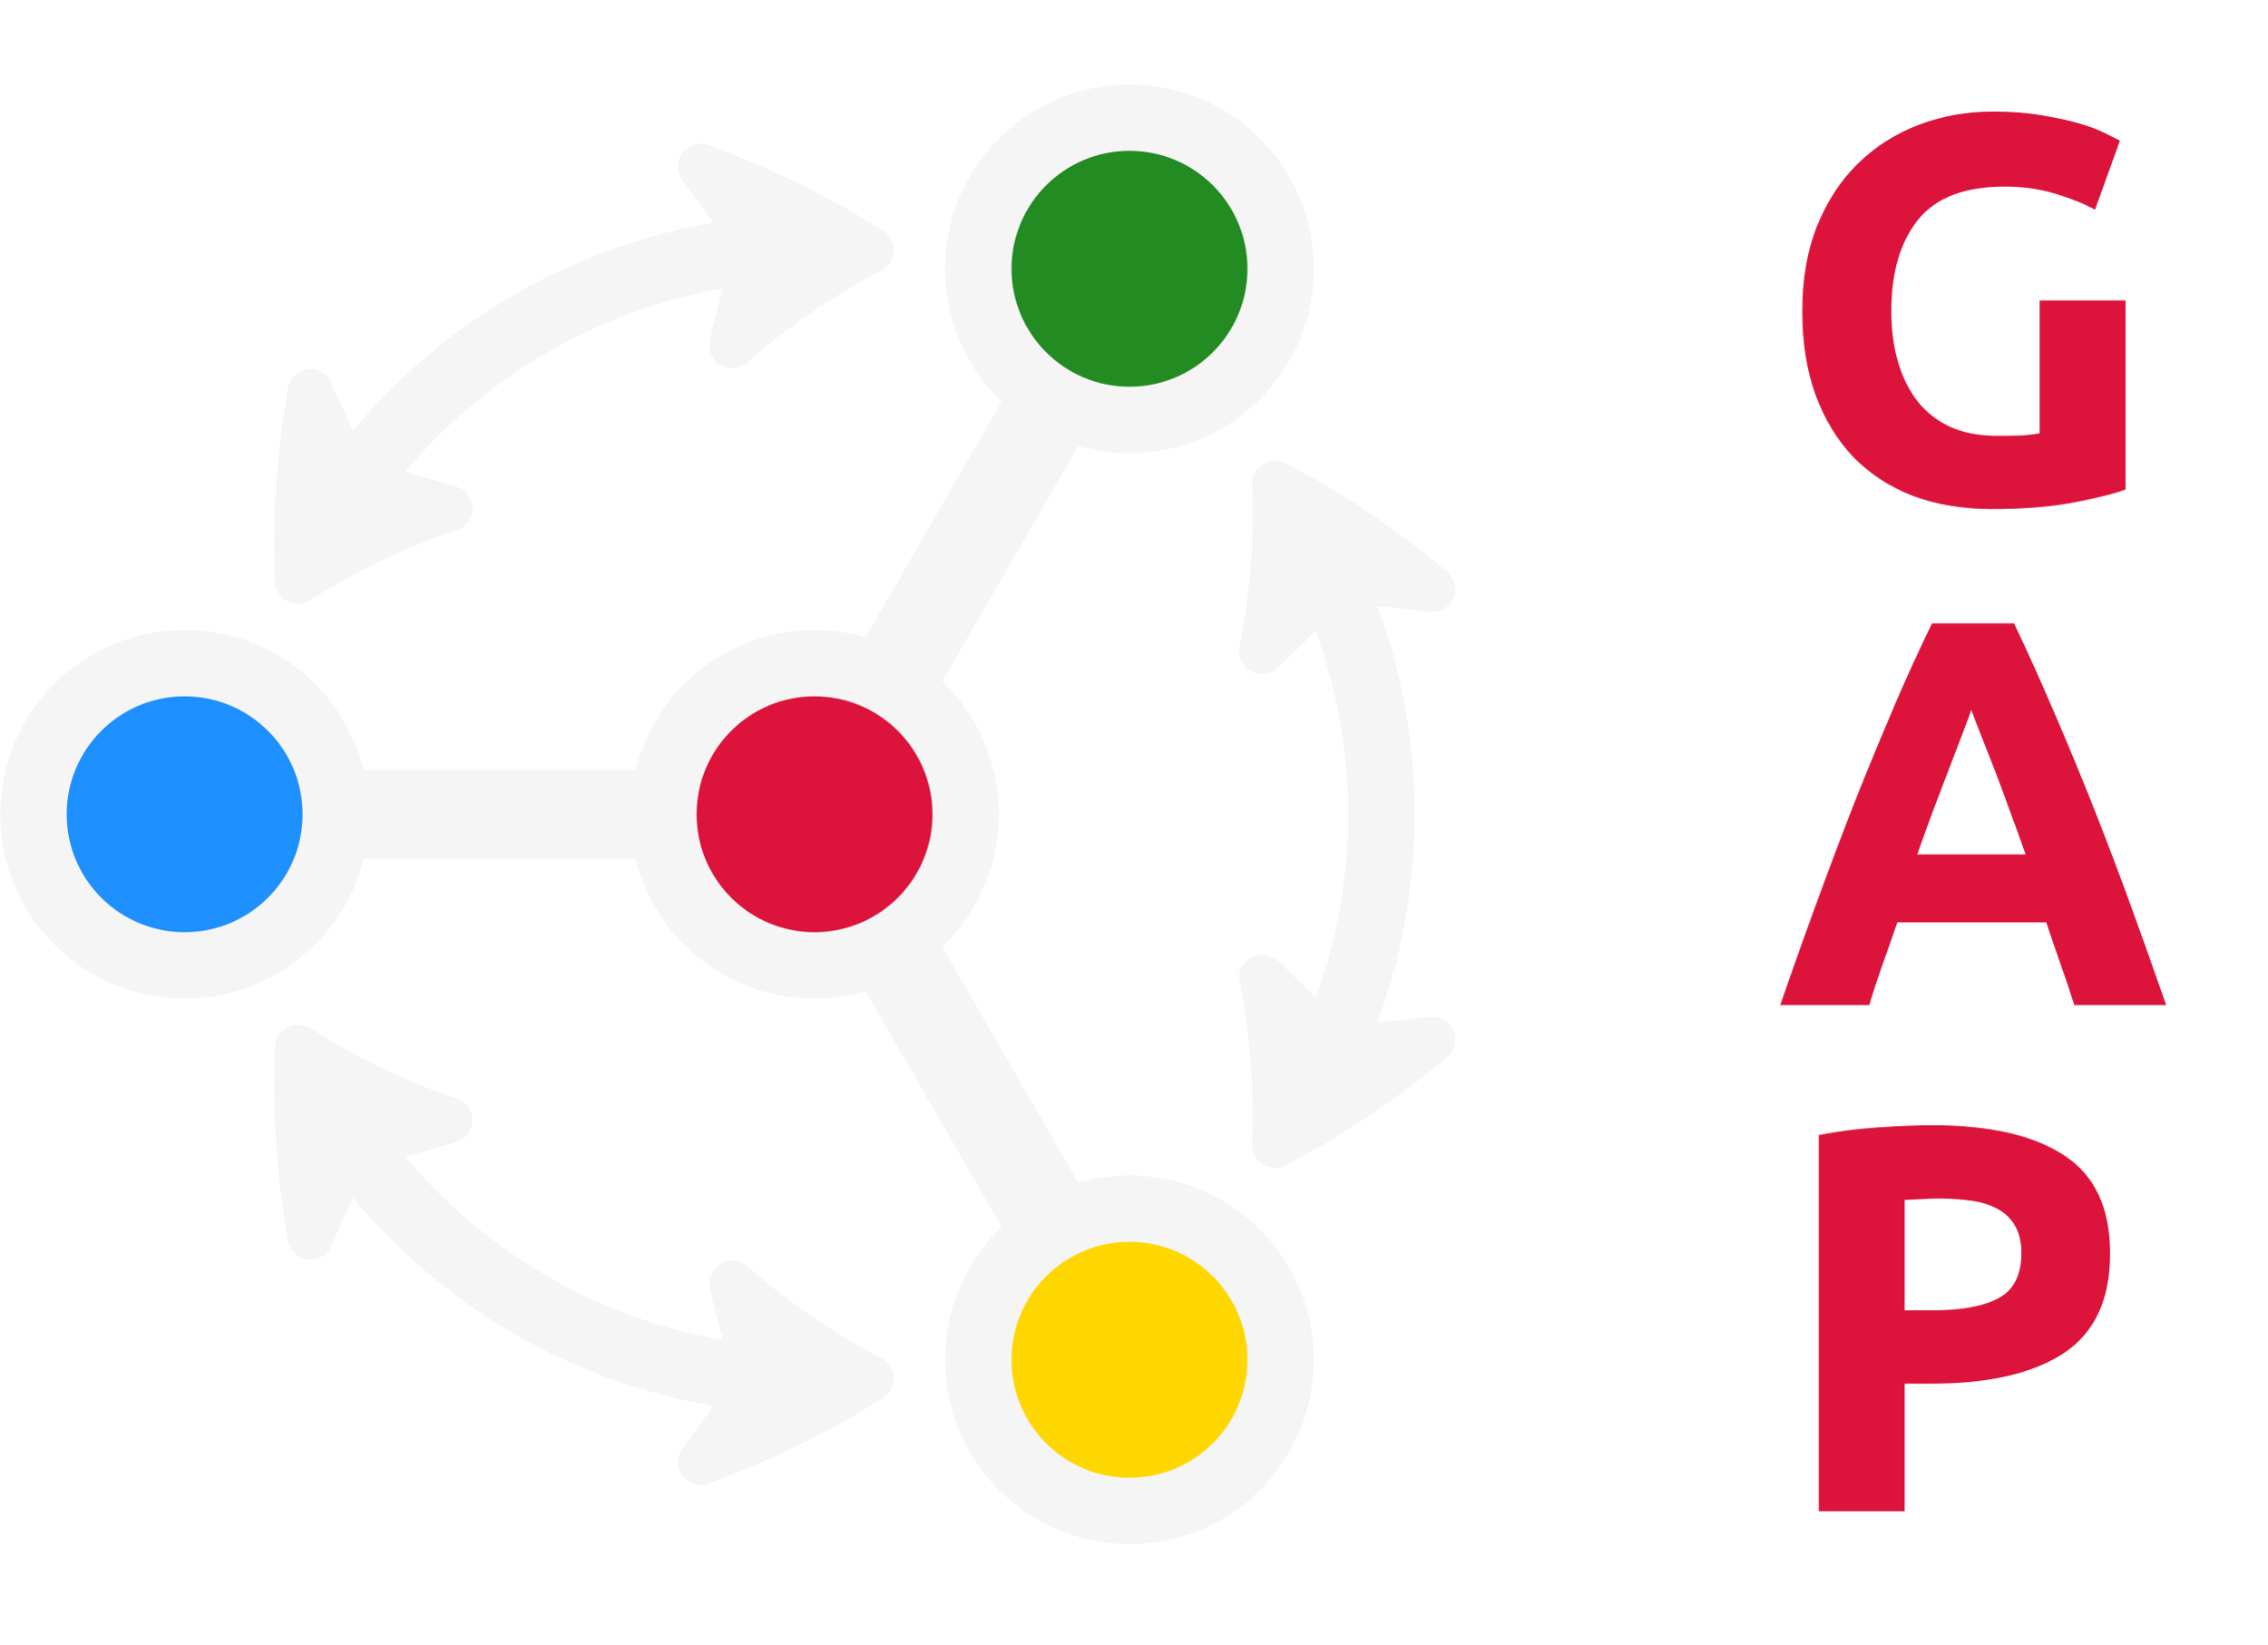
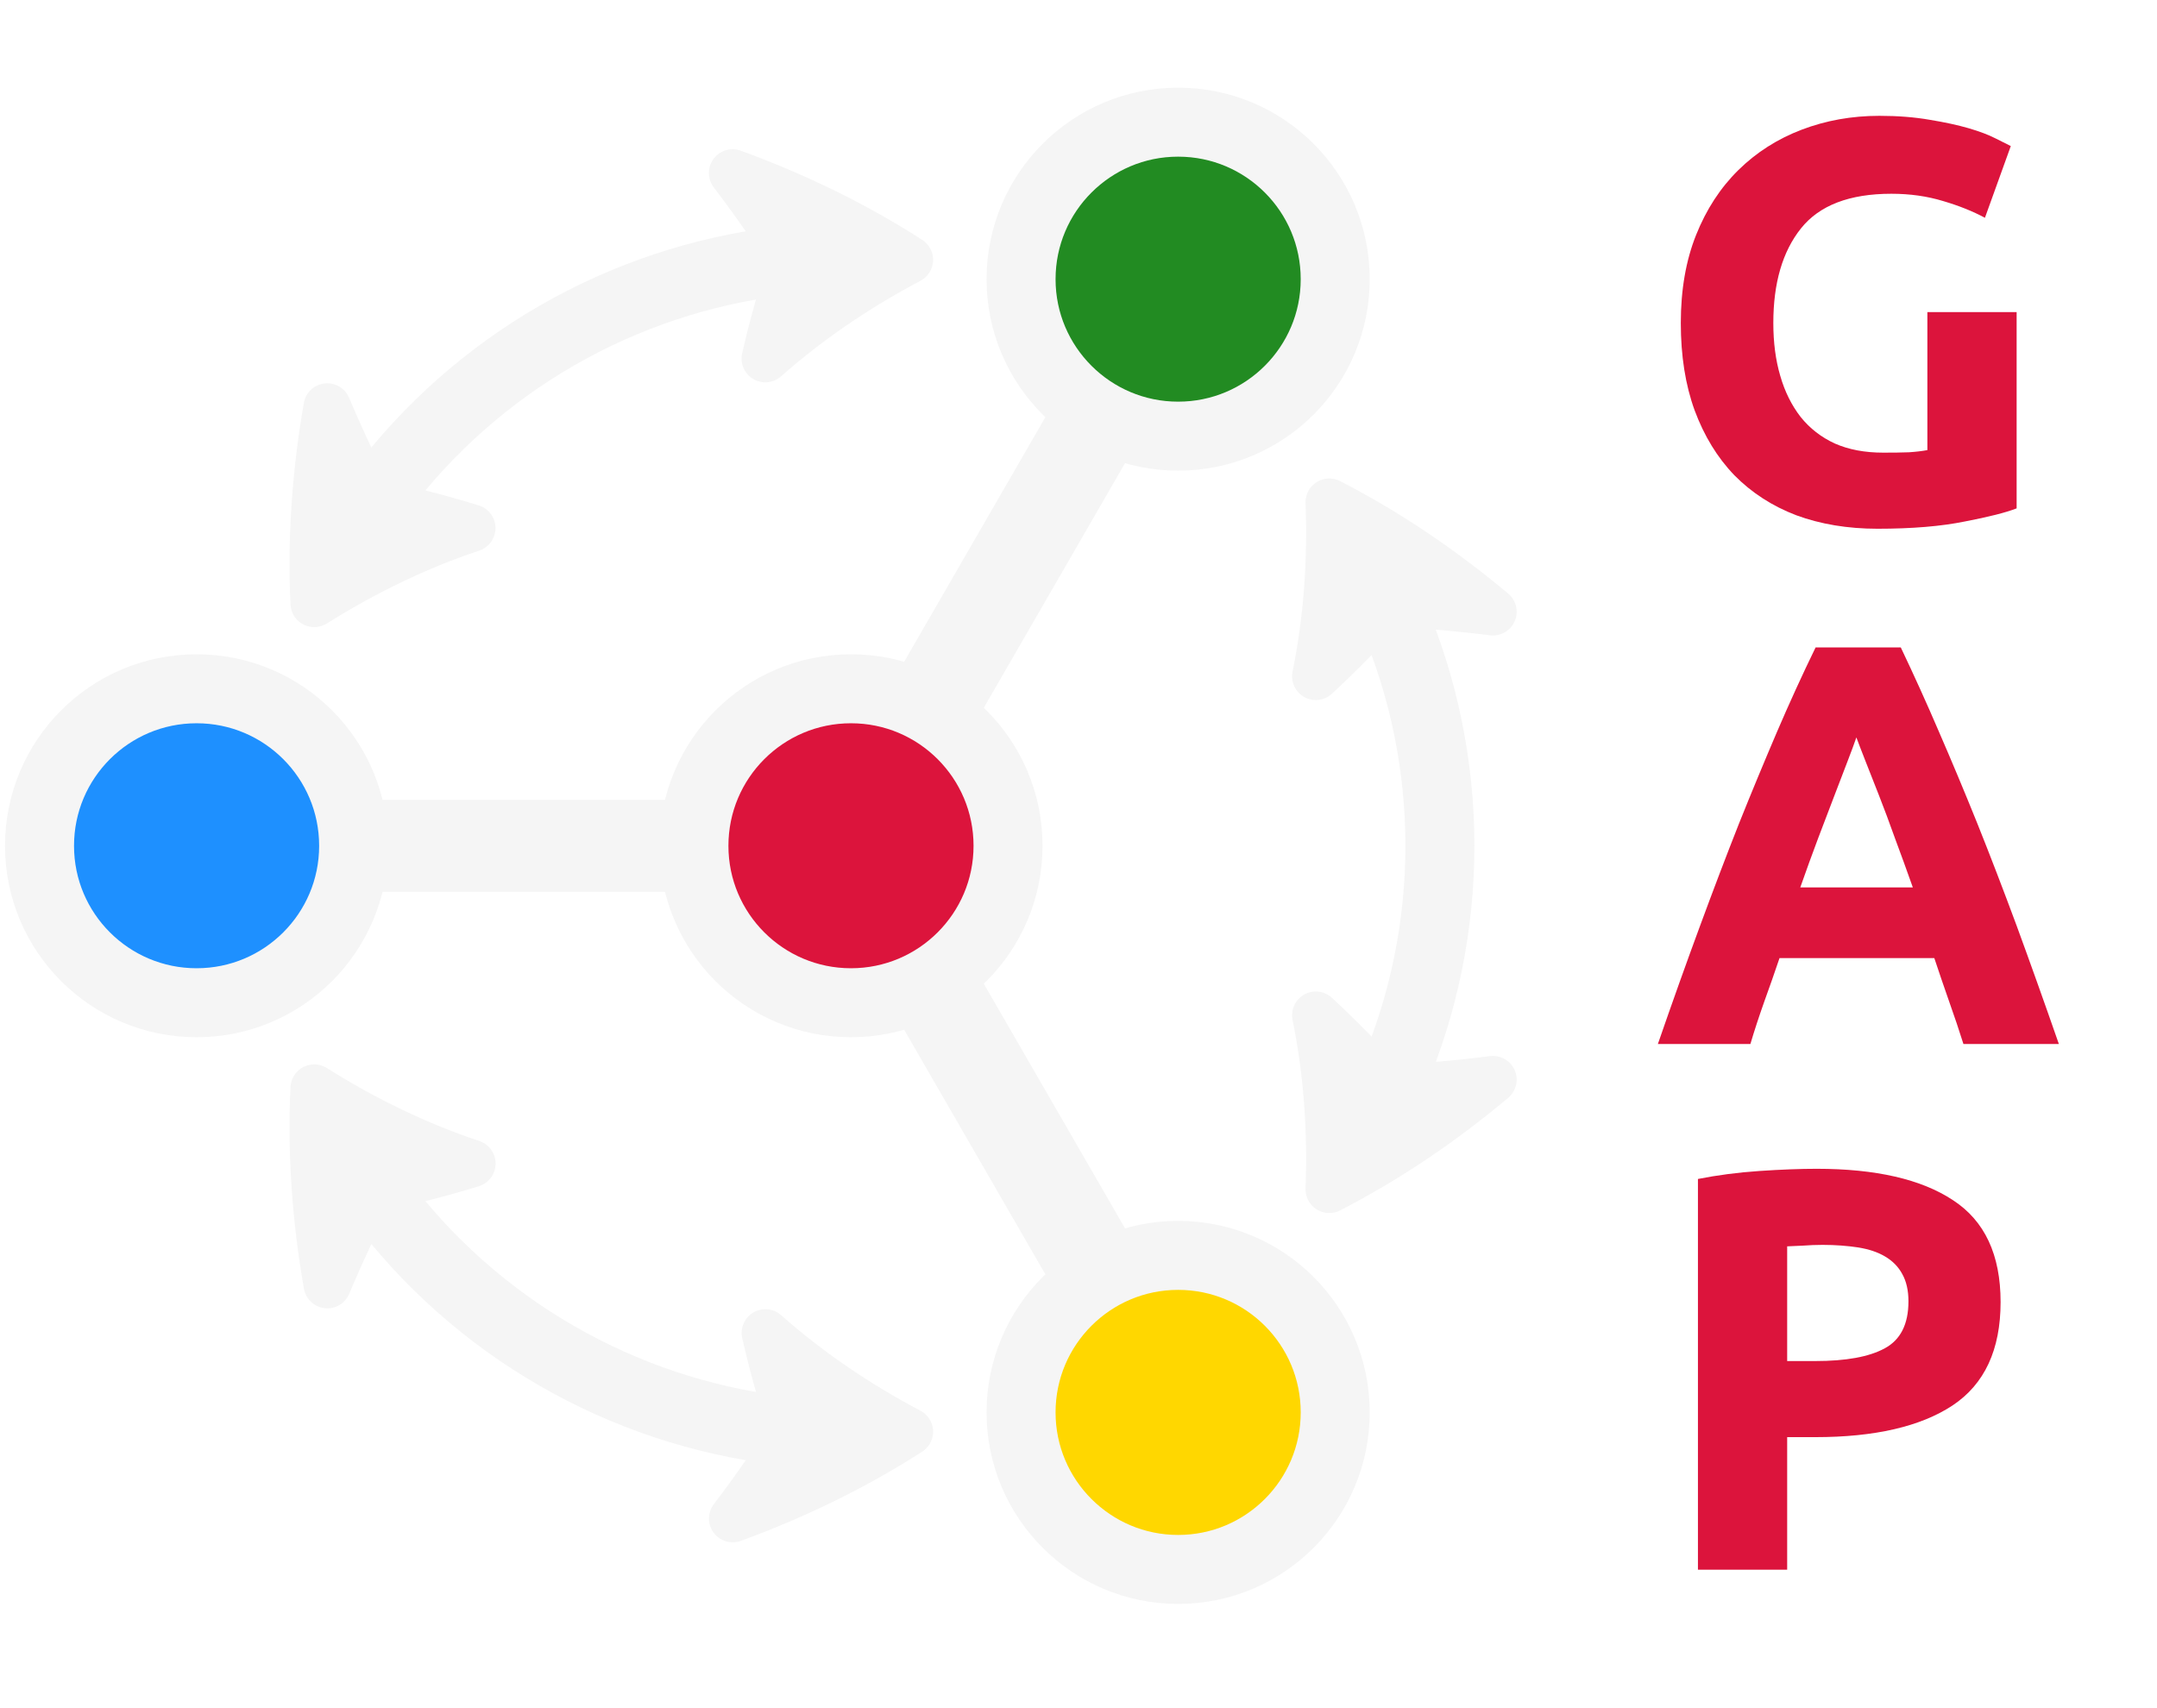
- <svg xmlns="http://www.w3.org/2000/svg" xmlns:xlink="http://www.w3.org/1999/xlink" width="101.041pt" height="73.288pt" viewBox="0 0 101.041 73.288">
+ <svg xmlns="http://www.w3.org/2000/svg" xmlns:xlink="http://www.w3.org/1999/xlink" width="92.537pt" height="73.288pt" viewBox="0 0 92.537 73.288">
  <defs>
    <g>
      <g id="glyph-0-0">
        <path d="M 10.266 -14.062 C 8.473 -14.062 7.18 -13.566 6.391 -12.578 C 5.598 -11.586 5.203 -10.234 5.203 -8.516 C 5.203 -7.68 5.301 -6.926 5.5 -6.25 C 5.695 -5.57 5.988 -4.984 6.375 -4.484 C 6.77 -3.992 7.258 -3.613 7.844 -3.344 C 8.438 -3.082 9.129 -2.953 9.922 -2.953 C 10.348 -2.953 10.711 -2.957 11.016 -2.969 C 11.316 -2.988 11.582 -3.02 11.812 -3.062 L 11.812 -8.984 L 15.641 -8.984 L 15.641 -0.562 C 15.18 -0.383 14.441 -0.195 13.422 0 C 12.41 0.207 11.16 0.312 9.672 0.312 C 8.391 0.312 7.227 0.117 6.188 -0.266 C 5.156 -0.66 4.27 -1.234 3.531 -1.984 C 2.801 -2.742 2.234 -3.672 1.828 -4.766 C 1.43 -5.859 1.234 -7.109 1.234 -8.516 C 1.234 -9.941 1.453 -11.203 1.891 -12.297 C 2.328 -13.391 2.93 -14.316 3.703 -15.078 C 4.473 -15.836 5.379 -16.414 6.422 -16.812 C 7.461 -17.207 8.57 -17.406 9.75 -17.406 C 10.551 -17.406 11.273 -17.348 11.922 -17.234 C 12.566 -17.129 13.117 -17.008 13.578 -16.875 C 14.047 -16.738 14.43 -16.594 14.734 -16.438 C 15.035 -16.289 15.254 -16.18 15.391 -16.109 L 14.281 -13.031 C 13.758 -13.312 13.16 -13.551 12.484 -13.75 C 11.805 -13.957 11.066 -14.062 10.266 -14.062 Z M 10.266 -14.062 " />
      </g>
      <g id="glyph-0-1">
        <path d="M 13.359 0 C 13.172 -0.594 12.969 -1.195 12.75 -1.812 C 12.531 -2.438 12.316 -3.062 12.109 -3.688 L 5.469 -3.688 C 5.258 -3.062 5.039 -2.438 4.812 -1.812 C 4.594 -1.195 4.395 -0.594 4.219 0 L 0.25 0 C 0.883 -1.832 1.488 -3.523 2.062 -5.078 C 2.633 -6.629 3.191 -8.094 3.734 -9.469 C 4.285 -10.844 4.828 -12.148 5.359 -13.391 C 5.891 -14.629 6.441 -15.836 7.016 -17.016 L 10.672 -17.016 C 11.234 -15.836 11.781 -14.629 12.312 -13.391 C 12.852 -12.148 13.398 -10.844 13.953 -9.469 C 14.504 -8.094 15.066 -6.629 15.641 -5.078 C 16.211 -3.523 16.816 -1.832 17.453 0 Z M 8.766 -13.156 C 8.68 -12.906 8.555 -12.566 8.391 -12.141 C 8.234 -11.723 8.047 -11.234 7.828 -10.672 C 7.617 -10.117 7.383 -9.504 7.125 -8.828 C 6.875 -8.16 6.617 -7.457 6.359 -6.719 L 11.188 -6.719 C 10.926 -7.457 10.672 -8.16 10.422 -8.828 C 10.18 -9.504 9.953 -10.117 9.734 -10.672 C 9.516 -11.234 9.32 -11.723 9.156 -12.141 C 8.988 -12.566 8.859 -12.906 8.766 -13.156 Z M 8.766 -13.156 " />
      </g>
      <g id="glyph-0-2">
        <path d="M 7.062 -17.203 C 9.602 -17.203 11.551 -16.754 12.906 -15.859 C 14.27 -14.973 14.953 -13.516 14.953 -11.484 C 14.953 -9.441 14.266 -7.961 12.891 -7.047 C 11.516 -6.141 9.551 -5.688 7 -5.688 L 5.797 -5.688 L 5.797 0 L 1.969 0 L 1.969 -16.766 C 2.801 -16.93 3.68 -17.047 4.609 -17.109 C 5.547 -17.172 6.363 -17.203 7.062 -17.203 Z M 7.312 -13.938 C 7.031 -13.938 6.754 -13.926 6.484 -13.906 C 6.223 -13.895 5.992 -13.883 5.797 -13.875 L 5.797 -8.953 L 7 -8.953 C 8.32 -8.953 9.316 -9.133 9.984 -9.5 C 10.66 -9.863 11 -10.535 11 -11.516 C 11 -11.984 10.91 -12.375 10.734 -12.688 C 10.566 -13 10.32 -13.25 10 -13.438 C 9.688 -13.625 9.301 -13.754 8.844 -13.828 C 8.383 -13.898 7.875 -13.938 7.312 -13.938 Z M 7.312 -13.938 " />
      </g>
    </g>
    <clipPath id="clip-0">
-       <path clip-rule="nonzero" d="M 0.012 0 L 100.078 0 L 100.078 72.582 L 0.012 72.582 Z M 0.012 0 " />
+       <path clip-rule="nonzero" d="M 0.215 0 L 91.863 0 L 91.863 72.582 L 0.215 72.582 Z M 0.215 0 " />
    </clipPath>
    <clipPath id="clip-1">
-       <path clip-rule="nonzero" d="M 0.012 0 L 100.078 0 L 100.078 72.582 L 0.012 72.582 Z M 0.012 0 " />
+       <path clip-rule="nonzero" d="M 0.215 0 L 91.863 0 L 91.863 72.582 L 0.215 72.582 Z M 0.215 0 " />
    </clipPath>
    <clipPath id="clip-2">
-       <path clip-rule="nonzero" d="M 0.012 0 L 85 0 L 85 72.582 L 0.012 72.582 Z M 0.012 0 " />
+       <path clip-rule="nonzero" d="M 0.215 0 L 86 0 L 86 72.582 L 0.215 72.582 Z M 0.215 0 " />
    </clipPath>
    <clipPath id="clip-3">
-       <path clip-rule="nonzero" d="M 0.012 0 L 57 0 L 57 72.582 L 0.012 72.582 Z M 0.012 0 " />
+       <path clip-rule="nonzero" d="M 1 0 L 91.863 0 L 91.863 61 L 1 61 Z M 1 0 " />
    </clipPath>
    <clipPath id="clip-4">
-       <path clip-rule="nonzero" d="M 1 12 L 99 12 L 99 72.582 L 1 72.582 Z M 1 12 " />
+       <path clip-rule="nonzero" d="M 0.215 0 L 58 0 L 58 72.582 L 0.215 72.582 Z M 0.215 0 " />
    </clipPath>
    <clipPath id="clip-5">
-       <path clip-rule="nonzero" d="M 0.012 0 L 76 0 L 76 64 L 0.012 64 Z M 0.012 0 " />
+       <path clip-rule="nonzero" d="M 1 12 L 91.863 12 L 91.863 72.582 L 1 72.582 Z M 1 12 " />
    </clipPath>
    <clipPath id="clip-6">
-       <path clip-rule="nonzero" d="M 0.012 9 L 76 9 L 76 72.582 L 0.012 72.582 Z M 0.012 9 " />
+       <path clip-rule="nonzero" d="M 0.215 0 L 76 0 L 76 64 L 0.215 64 Z M 0.215 0 " />
    </clipPath>
    <clipPath id="clip-7">
-       <path clip-rule="nonzero" d="M 17 0 L 100.078 0 L 100.078 72.582 L 17 72.582 Z M 17 0 " />
+       <path clip-rule="nonzero" d="M 0.215 9 L 76 9 L 76 72.582 L 0.215 72.582 Z M 0.215 9 " />
+     </clipPath>
+     <clipPath id="clip-8">
+       <path clip-rule="nonzero" d="M 17 0 L 91.863 0 L 91.863 72.582 L 17 72.582 Z M 17 0 " />
    </clipPath>
  </defs>
  <g clip-path="url(#clip-0)">
-     <path fill="none" stroke-width="3.985" stroke-linecap="butt" stroke-linejoin="miter" stroke="rgb(95.999%, 95.999%, 95.999%)" stroke-opacity="1" stroke-miterlimit="10" d="M 2.834 4.909 L 11.338 19.641 " transform="matrix(0.990378, 0, 0, -0.990378, 36.30263, 36.29142)" />
+     <path fill="none" stroke-width="3.985" stroke-linecap="butt" stroke-linejoin="miter" stroke="rgb(95.999%, 95.999%, 95.999%)" stroke-opacity="1" stroke-miterlimit="10" d="M 2.836 4.909 L 11.34 19.641 " transform="matrix(0.990378, 0, 0, -0.990378, 36.50733, 36.29142)" />
  </g>
-   <path fill="none" stroke-width="3.985" stroke-linecap="butt" stroke-linejoin="miter" stroke="rgb(95.999%, 95.999%, 95.999%)" stroke-opacity="1" stroke-miterlimit="10" d="M -5.67 -0.002 L -22.677 -0.002 " transform="matrix(0.990378, 0, 0, -0.990378, 36.30263, 36.29142)" />
+   <path fill="none" stroke-width="3.985" stroke-linecap="butt" stroke-linejoin="miter" stroke="rgb(95.999%, 95.999%, 95.999%)" stroke-opacity="1" stroke-miterlimit="10" d="M -5.671 -0.002 L -22.679 -0.002 " transform="matrix(0.990378, 0, 0, -0.990378, 36.50733, 36.29142)" />
  <g clip-path="url(#clip-1)">
-     <path fill="none" stroke-width="3.985" stroke-linecap="butt" stroke-linejoin="miter" stroke="rgb(95.999%, 95.999%, 95.999%)" stroke-opacity="1" stroke-miterlimit="10" d="M 2.834 -4.908 L 11.338 -19.64 " transform="matrix(0.990378, 0, 0, -0.990378, 36.30263, 36.29142)" />
+     <path fill="none" stroke-width="3.985" stroke-linecap="butt" stroke-linejoin="miter" stroke="rgb(95.999%, 95.999%, 95.999%)" stroke-opacity="1" stroke-miterlimit="10" d="M 2.836 -4.908 L 11.34 -19.64 " transform="matrix(0.990378, 0, 0, -0.990378, 36.50733, 36.29142)" />
  </g>
-   <path fill-rule="nonzero" fill="rgb(86.4%, 7.999%, 23.499%)" fill-opacity="1" d="M 43.039 36.293 C 43.039 32.57 40.023 29.555 36.301 29.555 C 32.582 29.555 29.566 32.57 29.566 36.293 C 29.566 40.012 32.582 43.027 36.301 43.027 C 40.023 43.027 43.039 40.012 43.039 36.293 Z M 43.039 36.293 " />
+   <path fill-rule="nonzero" fill="rgb(86.4%, 7.999%, 23.499%)" fill-opacity="1" d="M 43.246 36.293 C 43.246 32.57 40.23 29.555 36.508 29.555 C 32.785 29.555 29.77 32.57 29.77 36.293 C 29.77 40.012 32.785 43.027 36.508 43.027 C 40.23 43.027 43.246 40.012 43.246 36.293 Z M 43.246 36.293 " />
  <g clip-path="url(#clip-2)">
-     <path fill="none" stroke-width="2.989" stroke-linecap="butt" stroke-linejoin="miter" stroke="rgb(95.999%, 95.999%, 95.999%)" stroke-opacity="1" stroke-miterlimit="10" d="M 6.802 -0.002 C 6.802 3.757 3.757 6.802 -0.002 6.802 C -3.757 6.802 -6.802 3.757 -6.802 -0.002 C -6.802 -3.756 -3.757 -6.801 -0.002 -6.801 C 3.757 -6.801 6.802 -3.756 6.802 -0.002 Z M 6.802 -0.002 " transform="matrix(0.990378, 0, 0, -0.990378, 36.30263, 36.29142)" />
+     <path fill="none" stroke-width="2.989" stroke-linecap="butt" stroke-linejoin="miter" stroke="rgb(95.999%, 95.999%, 95.999%)" stroke-opacity="1" stroke-miterlimit="10" d="M 6.804 -0.002 C 6.804 3.757 3.759 6.802 0 6.802 C -3.758 6.802 -6.803 3.757 -6.803 -0.002 C -6.803 -3.756 -3.758 -6.801 0 -6.801 C 3.759 -6.801 6.804 -3.756 6.804 -0.002 Z M 6.804 -0.002 " transform="matrix(0.990378, 0, 0, -0.990378, 36.50733, 36.29142)" />
  </g>
-   <path fill-rule="nonzero" fill="rgb(13.199%, 54.5%, 13.199%)" fill-opacity="1" stroke-width="2.989" stroke-linecap="butt" stroke-linejoin="miter" stroke="rgb(95.999%, 95.999%, 95.999%)" stroke-opacity="1" stroke-miterlimit="10" d="M 20.977 24.547 C 20.977 28.306 17.932 31.351 14.174 31.351 C 10.415 31.351 7.37 28.306 7.37 24.547 C 7.37 20.792 10.415 17.747 14.174 17.747 C 17.932 17.747 20.977 20.792 20.977 24.547 Z M 20.977 24.547 " transform="matrix(0.990378, 0, 0, -0.990378, 36.30263, 36.29142)" />
-   <path fill-rule="nonzero" fill="rgb(11.6%, 56.499%, 100%)" fill-opacity="1" d="M 14.965 36.293 C 14.965 32.57 11.949 29.555 8.23 29.555 C 4.508 29.555 1.492 32.57 1.492 36.293 C 1.492 40.012 4.508 43.027 8.23 43.027 C 11.949 43.027 14.965 40.012 14.965 36.293 Z M 14.965 36.293 " />
+   <path fill-rule="nonzero" fill="rgb(13.199%, 54.5%, 13.199%)" fill-opacity="1" d="M 57.281 11.98 C 57.281 8.258 54.266 5.242 50.543 5.242 C 46.824 5.242 43.805 8.258 43.805 11.98 C 43.805 15.699 46.824 18.715 50.543 18.715 C 54.266 18.715 57.281 15.699 57.281 11.98 Z M 57.281 11.98 " />
  <g clip-path="url(#clip-3)">
-     <path fill="none" stroke-width="2.989" stroke-linecap="butt" stroke-linejoin="miter" stroke="rgb(95.999%, 95.999%, 95.999%)" stroke-opacity="1" stroke-miterlimit="10" d="M -21.545 -0.002 C -21.545 3.757 -24.59 6.802 -28.345 6.802 C -32.104 6.802 -35.149 3.757 -35.149 -0.002 C -35.149 -3.756 -32.104 -6.801 -28.345 -6.801 C -24.59 -6.801 -21.545 -3.756 -21.545 -0.002 Z M -21.545 -0.002 " transform="matrix(0.990378, 0, 0, -0.990378, 36.30263, 36.29142)" />
+     <path fill="none" stroke-width="2.989" stroke-linecap="butt" stroke-linejoin="miter" stroke="rgb(95.999%, 95.999%, 95.999%)" stroke-opacity="1" stroke-miterlimit="10" d="M 20.976 24.547 C 20.976 28.306 17.931 31.351 14.172 31.351 C 10.417 31.351 7.368 28.306 7.368 24.547 C 7.368 20.792 10.417 17.747 14.172 17.747 C 17.931 17.747 20.976 20.792 20.976 24.547 Z M 20.976 24.547 " transform="matrix(0.990378, 0, 0, -0.990378, 36.50733, 36.29142)" />
  </g>
-   <path fill-rule="nonzero" fill="rgb(100%, 84.399%, 0%)" fill-opacity="1" d="M 57.078 60.605 C 57.078 56.883 54.062 53.867 50.34 53.867 C 46.617 53.867 43.602 56.883 43.602 60.605 C 43.602 64.324 46.617 67.344 50.34 67.344 C 54.062 67.344 57.078 64.324 57.078 60.605 Z M 57.078 60.605 " />
+   <path fill-rule="nonzero" fill="rgb(11.6%, 56.499%, 100%)" fill-opacity="1" d="M 15.172 36.293 C 15.172 32.57 12.156 29.555 8.434 29.555 C 4.711 29.555 1.695 32.57 1.695 36.293 C 1.695 40.012 4.711 43.027 8.434 43.027 C 12.156 43.027 15.172 40.012 15.172 36.293 Z M 15.172 36.293 " />
  <g clip-path="url(#clip-4)">
-     <path fill="none" stroke-width="2.989" stroke-linecap="butt" stroke-linejoin="miter" stroke="rgb(95.999%, 95.999%, 95.999%)" stroke-opacity="1" stroke-miterlimit="10" d="M 20.977 -24.55 C 20.977 -20.791 17.932 -17.747 14.174 -17.747 C 10.415 -17.747 7.37 -20.791 7.37 -24.55 C 7.37 -28.305 10.415 -31.354 14.174 -31.354 C 17.932 -31.354 20.977 -28.305 20.977 -24.55 Z M 20.977 -24.55 " transform="matrix(0.990378, 0, 0, -0.990378, 36.30263, 36.29142)" />
+     <path fill="none" stroke-width="2.989" stroke-linecap="butt" stroke-linejoin="miter" stroke="rgb(95.999%, 95.999%, 95.999%)" stroke-opacity="1" stroke-miterlimit="10" d="M -21.543 -0.002 C -21.543 3.757 -24.588 6.802 -28.346 6.802 C -32.105 6.802 -35.15 3.757 -35.15 -0.002 C -35.15 -3.756 -32.105 -6.801 -28.346 -6.801 C -24.588 -6.801 -21.543 -3.756 -21.543 -0.002 Z M -21.543 -0.002 " transform="matrix(0.990378, 0, 0, -0.990378, 36.50733, 36.29142)" />
  </g>
+   <path fill-rule="nonzero" fill="rgb(100%, 84.399%, 0%)" fill-opacity="1" d="M 57.281 60.605 C 57.281 56.883 54.266 53.867 50.543 53.867 C 46.824 53.867 43.805 56.883 43.805 60.605 C 43.805 64.324 46.824 67.344 50.543 67.344 C 54.266 67.344 57.281 64.324 57.281 60.605 Z M 57.281 60.605 " />
  <g clip-path="url(#clip-5)">
-     <path fill="none" stroke-width="2.989" stroke-linecap="butt" stroke-linejoin="miter" stroke="rgb(95.999%, 95.999%, 95.999%)" stroke-opacity="1" stroke-miterlimit="10" d="M -3.019 25.336 C -9.945 24.512 -16.256 20.867 -20.433 15.282 " transform="matrix(0.990378, 0, 0, -0.990378, 36.30263, 36.29142)" />
+     <path fill="none" stroke-width="2.989" stroke-linecap="butt" stroke-linejoin="miter" stroke="rgb(95.999%, 95.999%, 95.999%)" stroke-opacity="1" stroke-miterlimit="10" d="M 20.976 -24.55 C 20.976 -20.791 17.931 -17.747 14.172 -17.747 C 10.417 -17.747 7.368 -20.791 7.368 -24.55 C 7.368 -28.305 10.417 -31.354 14.172 -31.354 C 17.931 -31.354 20.976 -28.305 20.976 -24.55 Z M 20.976 -24.55 " transform="matrix(0.990378, 0, 0, -0.990378, 36.50733, 36.29142)" />
  </g>
-   <path fill-rule="nonzero" fill="rgb(95.999%, 95.999%, 95.999%)" fill-opacity="1" stroke-width="2.057" stroke-linecap="butt" stroke-linejoin="round" stroke="rgb(95.999%, 95.999%, 95.999%)" stroke-opacity="1" stroke-miterlimit="10" d="M 2.53 25.387 C 0.219 26.874 -2.349 28.136 -5.125 29.15 C -4.191 27.923 -3.319 26.669 -2.51 25.391 C -2.984 23.967 -3.382 22.54 -3.709 21.108 C -1.899 22.713 0.195 24.153 2.53 25.387 Z M 2.53 25.387 " transform="matrix(0.990378, 0, 0, -0.990378, 36.30263, 36.29142)" />
-   <path fill-rule="nonzero" fill="rgb(95.999%, 95.999%, 95.999%)" fill-opacity="1" stroke-width="2.057" stroke-linecap="butt" stroke-linejoin="round" stroke="rgb(95.999%, 95.999%, 95.999%)" stroke-opacity="1" stroke-miterlimit="10" d="M -23.249 10.502 C -21.013 11.906 -18.721 12.999 -16.426 13.764 C -17.83 14.198 -19.269 14.564 -20.737 14.868 C -21.439 16.205 -22.089 17.59 -22.685 19.009 C -23.194 16.103 -23.383 13.247 -23.249 10.502 Z M -23.249 10.502 " transform="matrix(0.990378, 0, 0, -0.990378, 36.30263, 36.29142)" />
  <g clip-path="url(#clip-6)">
-     <path fill="none" stroke-width="2.989" stroke-linecap="butt" stroke-linejoin="miter" stroke="rgb(95.999%, 95.999%, 95.999%)" stroke-opacity="1" stroke-miterlimit="10" d="M -20.429 -15.281 C -16.252 -20.866 -9.945 -24.511 -3.019 -25.335 " transform="matrix(0.990378, 0, 0, -0.990378, 36.30263, 36.29142)" />
+     <path fill="none" stroke-width="2.989" stroke-linecap="butt" stroke-linejoin="miter" stroke="rgb(95.999%, 95.999%, 95.999%)" stroke-opacity="1" stroke-miterlimit="10" d="M -3.021 25.336 C -9.947 24.512 -16.254 20.867 -20.43 15.282 " transform="matrix(0.990378, 0, 0, -0.990378, 36.50733, 36.29142)" />
  </g>
-   <path fill-rule="nonzero" fill="rgb(95.999%, 95.999%, 95.999%)" fill-opacity="1" stroke-width="2.057" stroke-linecap="butt" stroke-linejoin="round" stroke="rgb(95.999%, 95.999%, 95.999%)" stroke-opacity="1" stroke-miterlimit="10" d="M -23.249 -10.501 C -23.383 -13.246 -23.194 -16.106 -22.681 -19.013 C -22.085 -17.593 -21.439 -16.208 -20.733 -14.867 C -19.265 -14.567 -17.83 -14.201 -16.426 -13.767 C -18.721 -13.002 -21.013 -11.909 -23.249 -10.501 Z M -23.249 -10.501 " transform="matrix(0.990378, 0, 0, -0.990378, 36.30263, 36.29142)" />
-   <path fill-rule="nonzero" fill="rgb(95.999%, 95.999%, 95.999%)" fill-opacity="1" stroke-width="2.057" stroke-linecap="butt" stroke-linejoin="round" stroke="rgb(95.999%, 95.999%, 95.999%)" stroke-opacity="1" stroke-miterlimit="10" d="M 2.53 -25.386 C 0.195 -24.152 -1.899 -22.712 -3.705 -21.107 C -3.382 -22.539 -2.98 -23.97 -2.51 -25.39 C -3.315 -26.668 -4.191 -27.923 -5.121 -29.149 C -2.349 -28.139 0.219 -26.873 2.53 -25.386 Z M 2.53 -25.386 " transform="matrix(0.990378, 0, 0, -0.990378, 36.30263, 36.29142)" />
+   <path fill-rule="nonzero" fill="rgb(95.999%, 95.999%, 95.999%)" fill-opacity="1" stroke-width="2.057" stroke-linecap="butt" stroke-linejoin="round" stroke="rgb(95.999%, 95.999%, 95.999%)" stroke-opacity="1" stroke-miterlimit="10" d="M 2.529 25.387 C 0.217 26.874 -2.35 28.136 -5.127 29.15 C -4.192 27.923 -3.317 26.669 -2.508 25.391 C -2.981 23.967 -3.384 22.54 -3.711 21.108 C -1.897 22.713 0.194 24.153 2.529 25.387 Z M 2.529 25.387 " transform="matrix(0.990378, 0, 0, -0.990378, 36.50733, 36.29142)" />
+   <path fill-rule="nonzero" fill="rgb(95.999%, 95.999%, 95.999%)" fill-opacity="1" stroke-width="2.057" stroke-linecap="butt" stroke-linejoin="round" stroke="rgb(95.999%, 95.999%, 95.999%)" stroke-opacity="1" stroke-miterlimit="10" d="M -23.251 10.502 C -21.014 11.906 -18.723 12.999 -16.427 13.764 C -17.831 14.198 -19.267 14.564 -20.734 14.868 C -21.44 16.205 -22.087 17.59 -22.687 19.009 C -23.195 16.103 -23.381 13.247 -23.251 10.502 Z M -23.251 10.502 " transform="matrix(0.990378, 0, 0, -0.990378, 36.50733, 36.29142)" />
  <g clip-path="url(#clip-7)">
-     <path fill="none" stroke-width="2.989" stroke-linecap="butt" stroke-linejoin="miter" stroke="rgb(95.999%, 95.999%, 95.999%)" stroke-opacity="1" stroke-miterlimit="10" d="M 23.45 -10.051 C 26.199 -3.642 26.199 3.643 23.45 10.052 " transform="matrix(0.990378, 0, 0, -0.990378, 36.30263, 36.29142)" />
+     <path fill="none" stroke-width="2.989" stroke-linecap="butt" stroke-linejoin="miter" stroke="rgb(95.999%, 95.999%, 95.999%)" stroke-opacity="1" stroke-miterlimit="10" d="M -20.43 -15.281 C -16.254 -20.866 -9.943 -24.511 -3.021 -25.335 " transform="matrix(0.990378, 0, 0, -0.990378, 36.50733, 36.29142)" />
  </g>
-   <path fill-rule="nonzero" fill="rgb(95.999%, 95.999%, 95.999%)" fill-opacity="1" stroke-width="2.057" stroke-linecap="butt" stroke-linejoin="round" stroke="rgb(95.999%, 95.999%, 95.999%)" stroke-opacity="1" stroke-miterlimit="10" d="M 20.721 -14.883 C 23.162 -13.625 25.545 -12.035 27.809 -10.134 C 26.278 -10.331 24.756 -10.462 23.245 -10.521 C 22.247 -9.401 21.214 -8.34 20.137 -7.342 C 20.618 -9.712 20.82 -12.244 20.721 -14.883 Z M 20.721 -14.883 " transform="matrix(0.990378, 0, 0, -0.990378, 36.30263, 36.29142)" />
-   <path fill-rule="nonzero" fill="rgb(95.999%, 95.999%, 95.999%)" fill-opacity="1" stroke-width="2.057" stroke-linecap="butt" stroke-linejoin="round" stroke="rgb(95.999%, 95.999%, 95.999%)" stroke-opacity="1" stroke-miterlimit="10" d="M 20.721 14.884 C 20.82 12.245 20.618 9.713 20.133 7.343 C 21.21 8.34 22.247 9.401 23.245 10.522 C 24.756 10.462 26.278 10.332 27.805 10.139 C 25.545 12.036 23.162 13.626 20.721 14.884 Z M 20.721 14.884 " transform="matrix(0.990378, 0, 0, -0.990378, 36.30263, 36.29142)" />
+   <path fill-rule="nonzero" fill="rgb(95.999%, 95.999%, 95.999%)" fill-opacity="1" stroke-width="2.057" stroke-linecap="butt" stroke-linejoin="round" stroke="rgb(95.999%, 95.999%, 95.999%)" stroke-opacity="1" stroke-miterlimit="10" d="M -23.251 -10.501 C -23.381 -13.246 -23.195 -16.106 -22.683 -19.013 C -22.087 -17.593 -21.436 -16.208 -20.734 -14.867 C -19.267 -14.567 -17.827 -14.201 -16.423 -13.767 C -18.723 -13.002 -21.014 -11.909 -23.251 -10.501 Z M -23.251 -10.501 " transform="matrix(0.990378, 0, 0, -0.990378, 36.50733, 36.29142)" />
+   <path fill-rule="nonzero" fill="rgb(95.999%, 95.999%, 95.999%)" fill-opacity="1" stroke-width="2.057" stroke-linecap="butt" stroke-linejoin="round" stroke="rgb(95.999%, 95.999%, 95.999%)" stroke-opacity="1" stroke-miterlimit="10" d="M 2.529 -25.386 C 0.194 -24.152 -1.897 -22.712 -3.707 -21.107 C -3.38 -22.539 -2.981 -23.97 -2.508 -25.39 C -3.317 -26.668 -4.188 -27.923 -5.123 -29.149 C -2.35 -28.139 0.217 -26.873 2.529 -25.386 Z M 2.529 -25.386 " transform="matrix(0.990378, 0, 0, -0.990378, 36.50733, 36.29142)" />
+   <g clip-path="url(#clip-8)">
+     <path fill="none" stroke-width="2.989" stroke-linecap="butt" stroke-linejoin="miter" stroke="rgb(95.999%, 95.999%, 95.999%)" stroke-opacity="1" stroke-miterlimit="10" d="M 23.453 -10.051 C 26.198 -3.642 26.198 3.643 23.449 10.052 " transform="matrix(0.990378, 0, 0, -0.990378, 36.50733, 36.29142)" />
+   </g>
+   <path fill-rule="nonzero" fill="rgb(95.999%, 95.999%, 95.999%)" fill-opacity="1" stroke-width="2.057" stroke-linecap="butt" stroke-linejoin="round" stroke="rgb(95.999%, 95.999%, 95.999%)" stroke-opacity="1" stroke-miterlimit="10" d="M 20.719 -14.883 C 23.165 -13.625 25.543 -12.035 27.807 -10.134 C 26.277 -10.331 24.754 -10.462 23.244 -10.521 C 22.25 -9.401 21.212 -8.34 20.136 -7.342 C 20.621 -9.712 20.818 -12.244 20.719 -14.883 Z M 20.719 -14.883 " transform="matrix(0.990378, 0, 0, -0.990378, 36.50733, 36.29142)" />
+   <path fill-rule="nonzero" fill="rgb(95.999%, 95.999%, 95.999%)" fill-opacity="1" stroke-width="2.057" stroke-linecap="butt" stroke-linejoin="round" stroke="rgb(95.999%, 95.999%, 95.999%)" stroke-opacity="1" stroke-miterlimit="10" d="M 20.719 14.884 C 20.818 12.245 20.621 9.713 20.136 7.343 C 21.212 8.34 22.25 9.401 23.244 10.522 C 24.754 10.462 26.277 10.332 27.807 10.139 C 25.543 12.036 23.165 13.626 20.719 14.884 Z M 20.719 14.884 " transform="matrix(0.990378, 0, 0, -0.990378, 36.50733, 36.29142)" />
  <g fill="rgb(86.4%, 7.999%, 23.499%)" fill-opacity="1">
-     <use xlink:href="#glyph-0-0" x="79.092" y="22.376" />
+     <use xlink:href="#glyph-0-0" x="70.874" y="22.376" />
  </g>
  <g fill="rgb(86.4%, 7.999%, 23.499%)" fill-opacity="1">
-     <use xlink:href="#glyph-0-1" x="79.092" y="44.798" />
+     <use xlink:href="#glyph-0-1" x="70.874" y="44.798" />
  </g>
  <g fill="rgb(86.4%, 7.999%, 23.499%)" fill-opacity="1">
-     <use xlink:href="#glyph-0-2" x="79.092" y="67.355" />
+     <use xlink:href="#glyph-0-2" x="70.874" y="67.355" />
  </g>
</svg>
